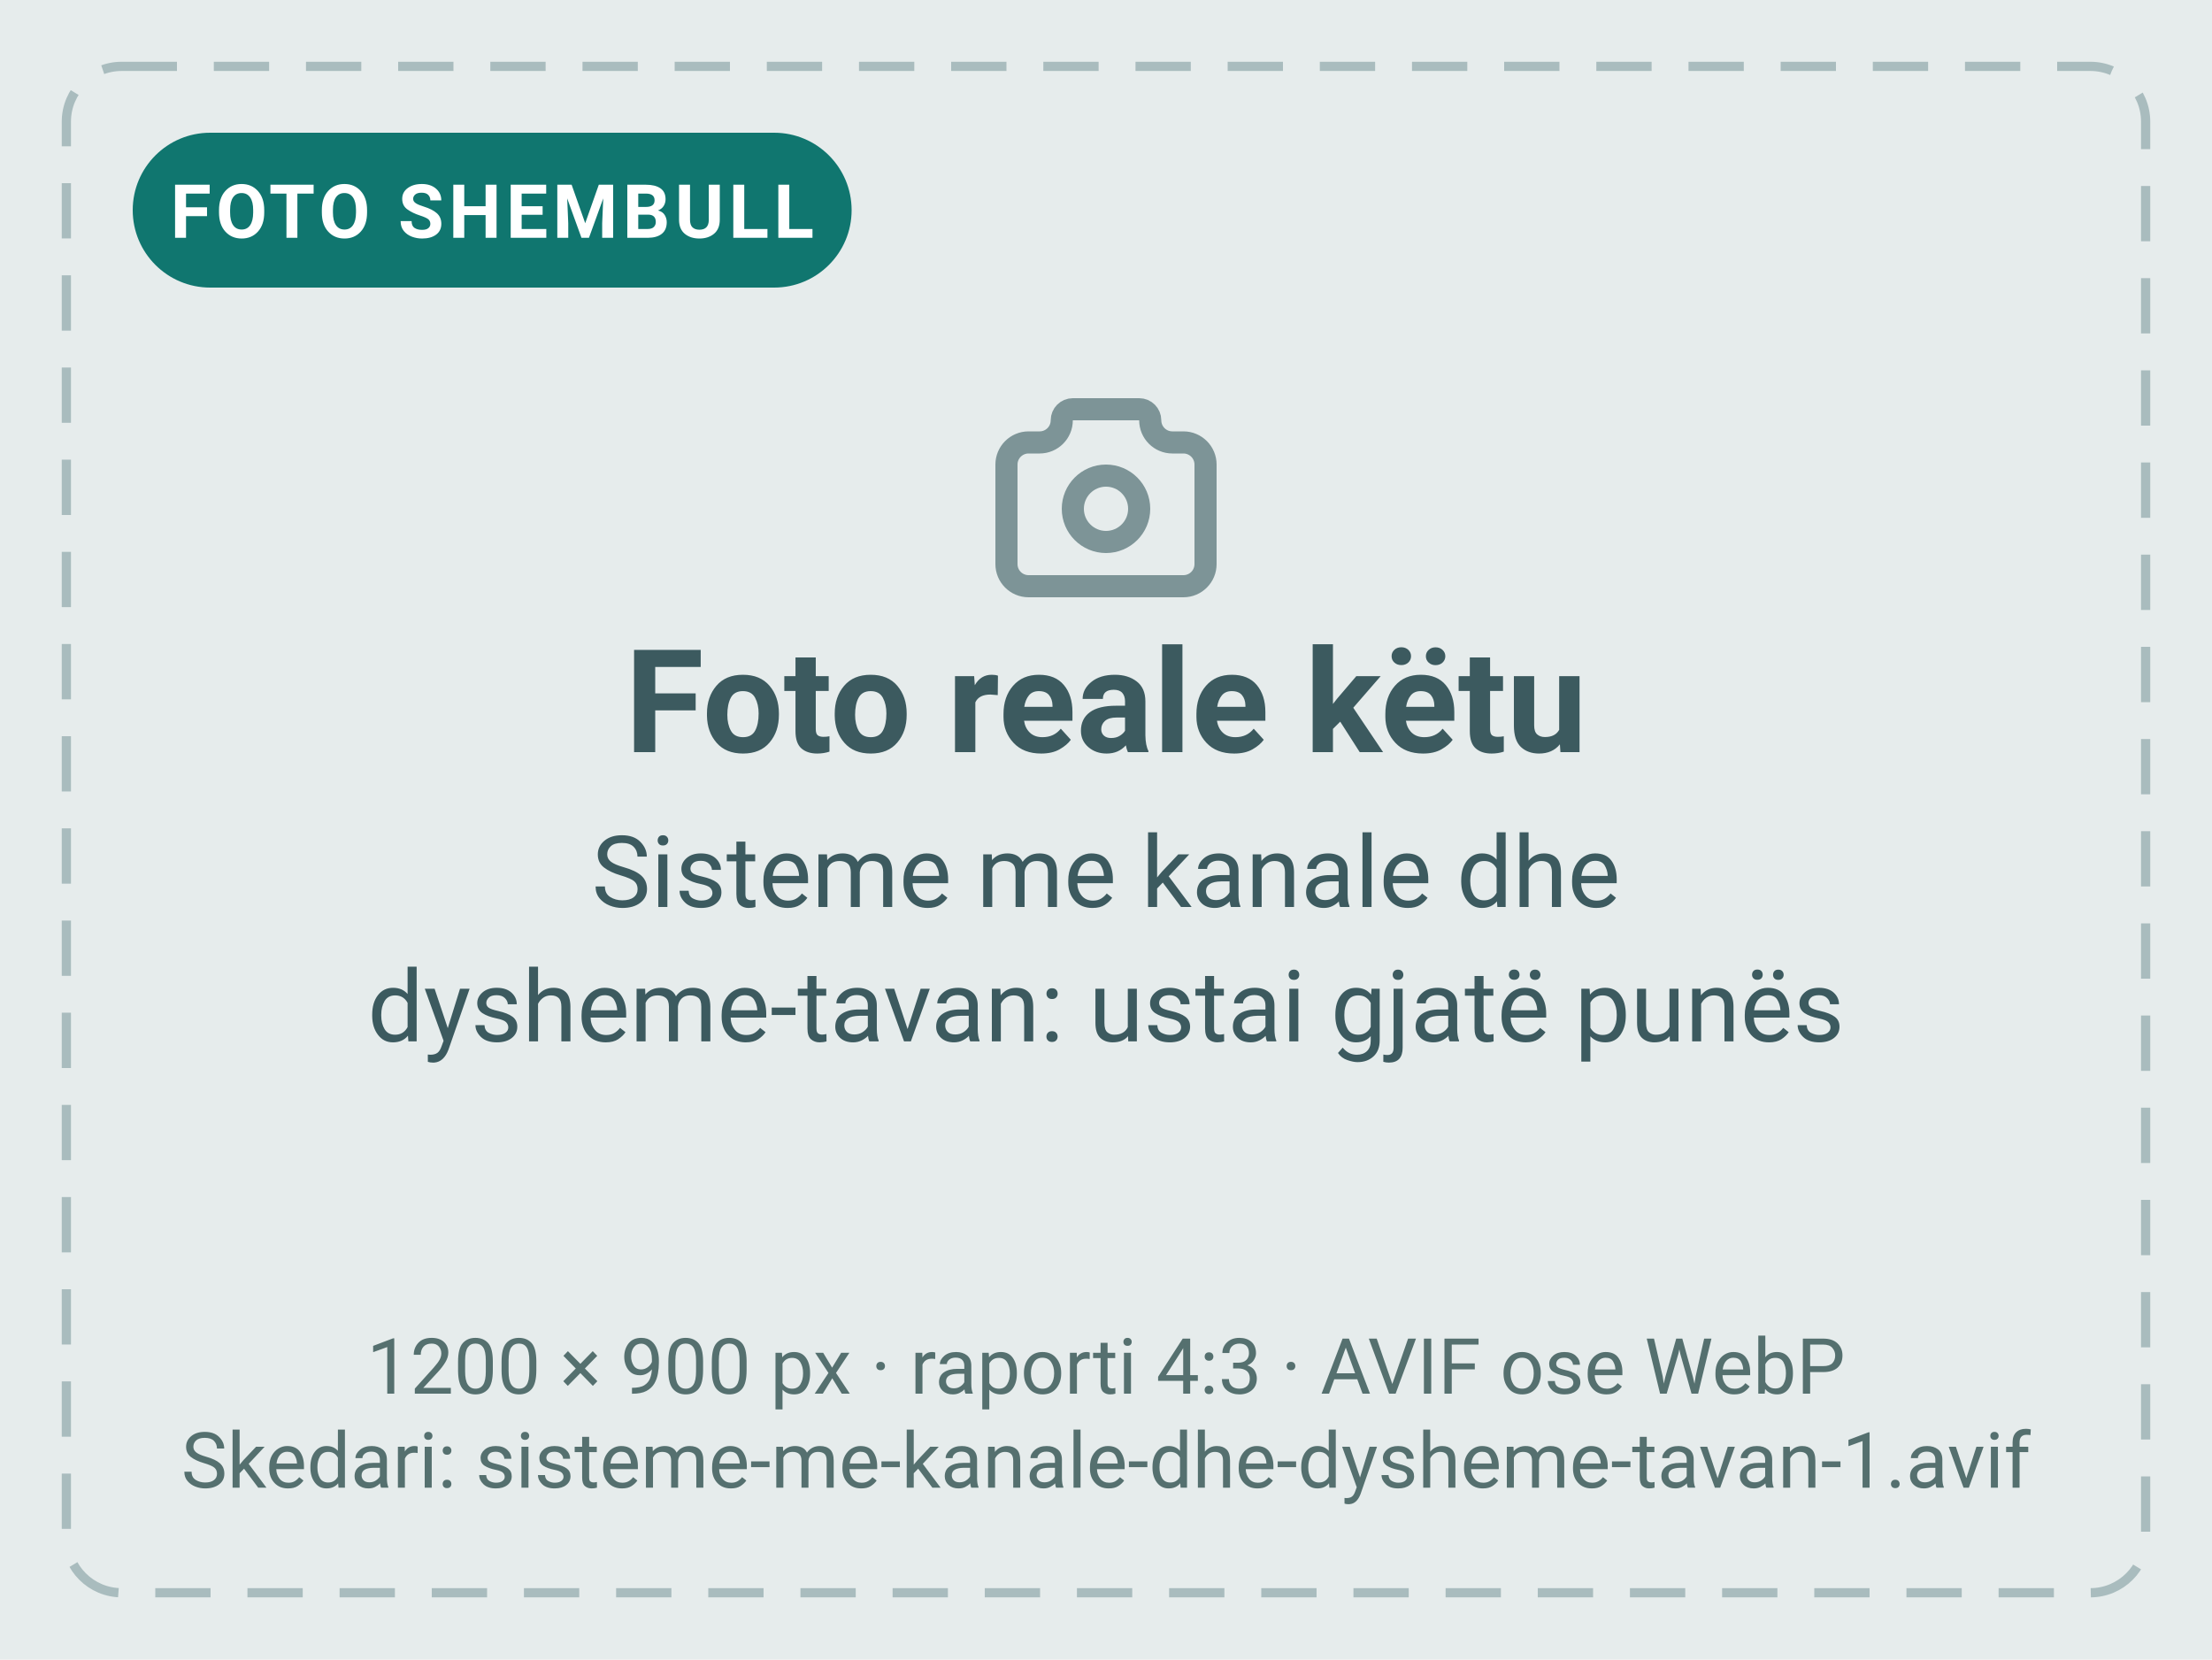
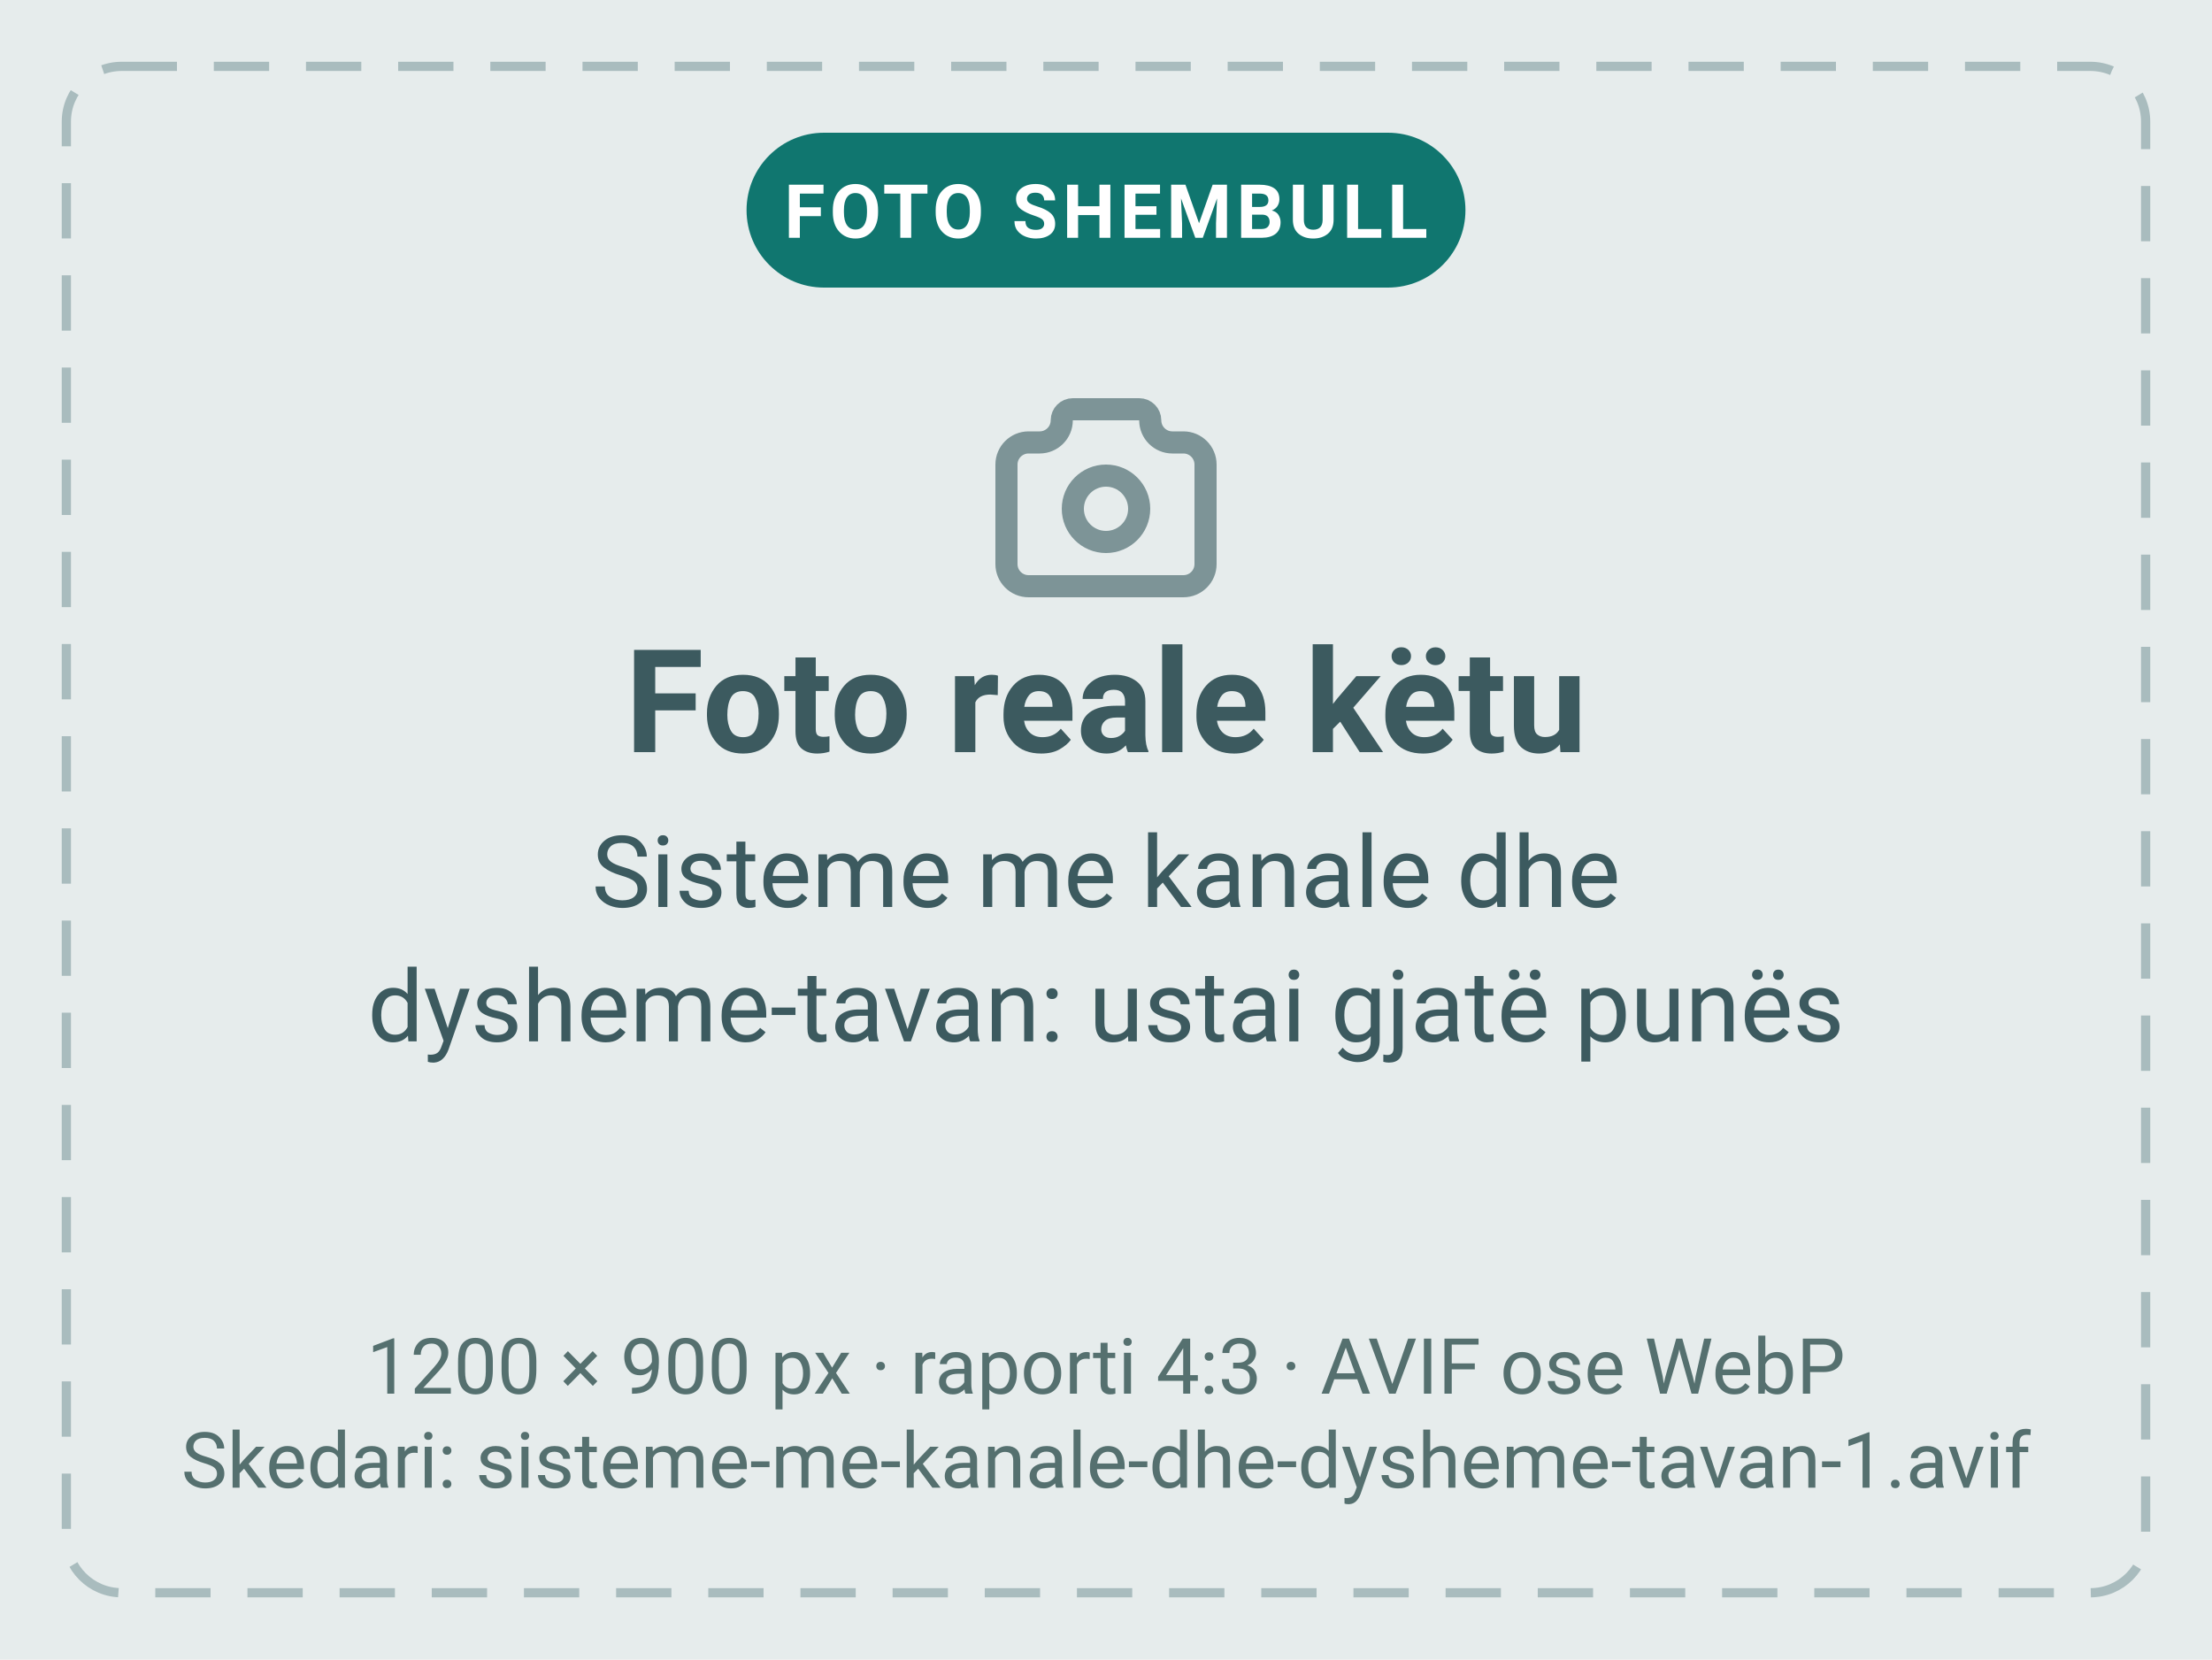
<svg xmlns="http://www.w3.org/2000/svg" width="1200" height="900" viewBox="0 0 1200 900">
  <rect width="1200" height="900" fill="#e6ecec" />
  <rect x="36" y="36" width="1128" height="828" rx="30" fill="none" stroke="#a9bcbe" stroke-width="5" stroke-dasharray="30 20" />
-   <rect x="72" y="72" width="390" height="84" rx="42" fill="#10766f" />
-   <text x="267" y="129" text-anchor="middle" font-family="'Segoe UI', Roboto, system-ui, sans-serif" font-size="40.5" font-weight="700" letter-spacing="2.5" fill="#ffffff">FOTO SHEMBULL</text>
+   <rect x="405" y="72" width="390" height="84" rx="42" fill="#10766f" />
+   <text x="600" y="129" text-anchor="middle" font-family="'Segoe UI', Roboto, system-ui, sans-serif" font-size="40.5" font-weight="700" letter-spacing="2.5" fill="#ffffff">FOTO SHEMBULL</text>
  <g transform="translate(528 198) scale(6)" fill="none" stroke="#7d9497" stroke-width="2" stroke-linecap="round" stroke-linejoin="round">
    <path d="M5 7h1a2 2 0 0 0 2 -2a1 1 0 0 1 1 -1h6a1 1 0 0 1 1 1a2 2 0 0 0 2 2h1a2 2 0 0 1 2 2v9a2 2 0 0 1 -2 2h-14a2 2 0 0 1 -2 -2v-9a2 2 0 0 1 2 -2" />
    <path d="M9 13a3 3 0 1 0 6 0a3 3 0 0 0 -6 0" />
  </g>
  <text x="600" y="408" text-anchor="middle" font-family="'Segoe UI', Roboto, system-ui, sans-serif" font-size="78" font-weight="600" fill="#3c5a5f">Foto reale këtu</text>
  <text x="600" y="492" text-anchor="middle" font-family="'Segoe UI', Roboto, system-ui, sans-serif" font-size="54" fill="#3c5a5f">Sisteme me kanale dhe</text>
  <text x="600" y="564.9" text-anchor="middle" font-family="'Segoe UI', Roboto, system-ui, sans-serif" font-size="54" fill="#3c5a5f">dysheme-tavan: ustai gjatë punës</text>
  <text x="600" y="756" text-anchor="middle" font-family="'Segoe UI', Roboto, system-ui, sans-serif" font-size="42" fill="#55706f">1200 × 900 px · raporti 4:3 · AVIF ose WebP</text>
  <text x="600" y="807" text-anchor="middle" font-family="'Segoe UI', Roboto, system-ui, sans-serif" font-size="42" fill="#55706f">Skedari: sisteme-me-kanale-dhe-dysheme-tavan-1.avif</text>
</svg>
